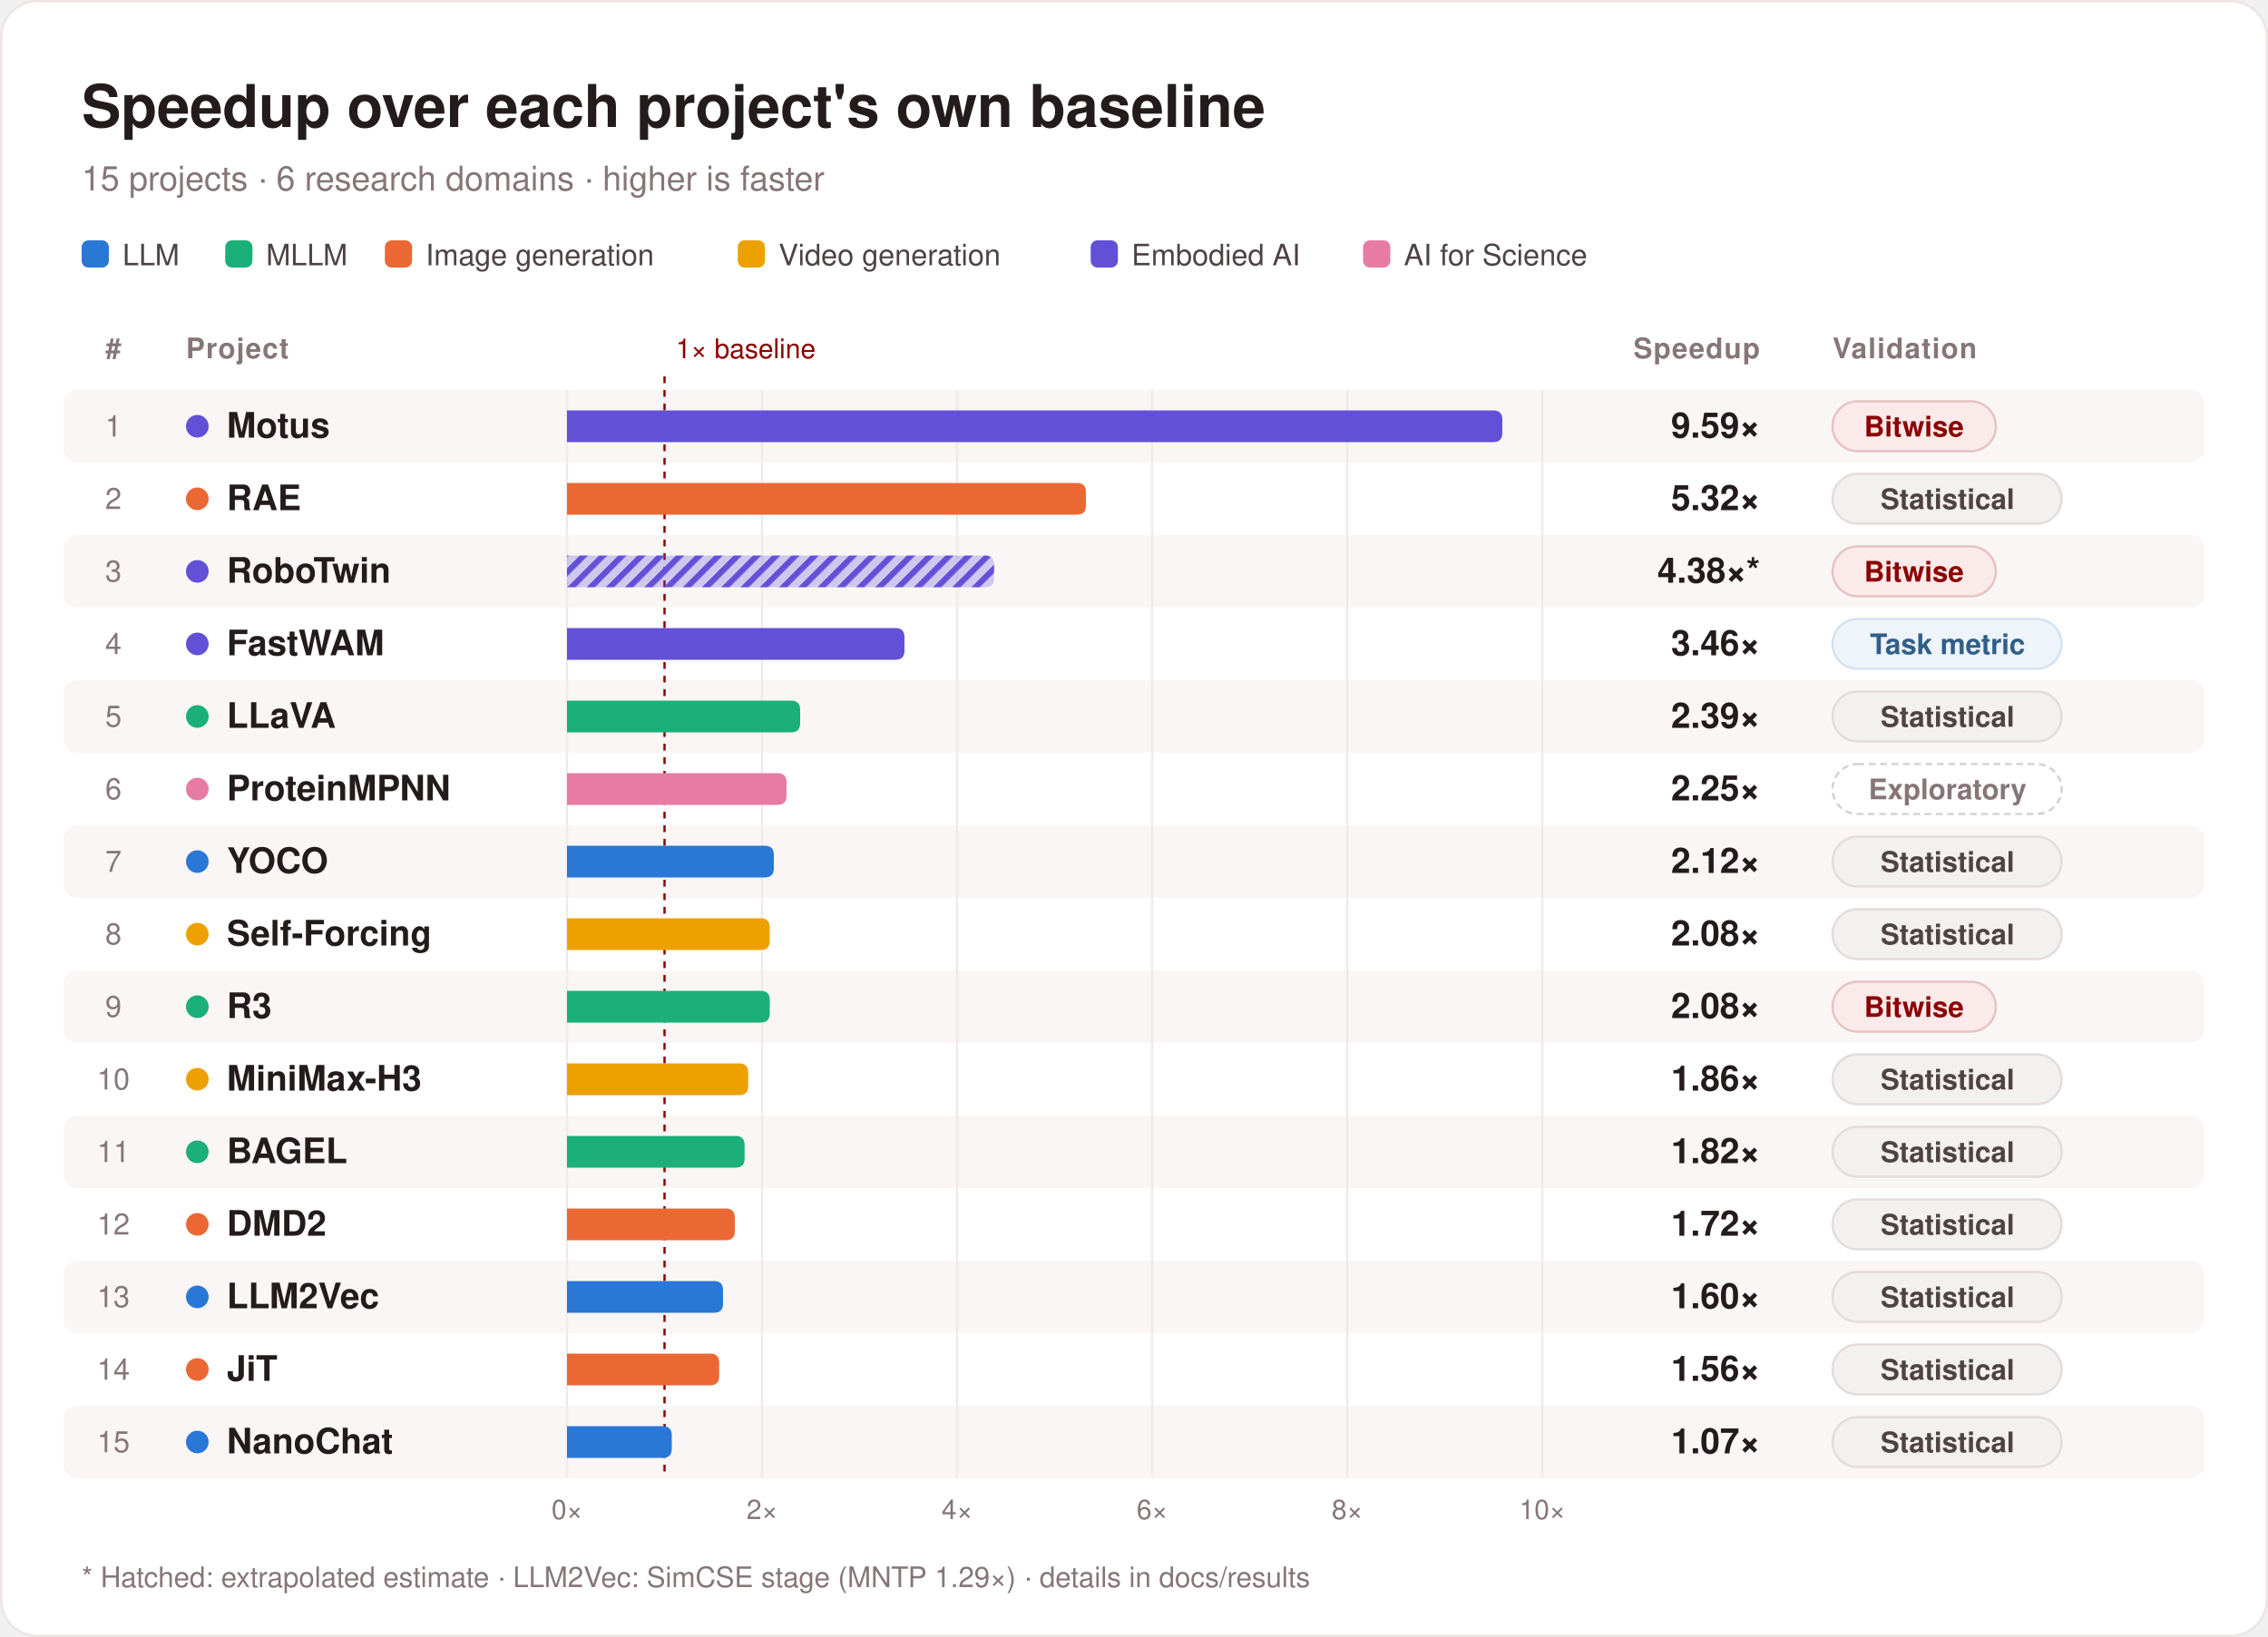
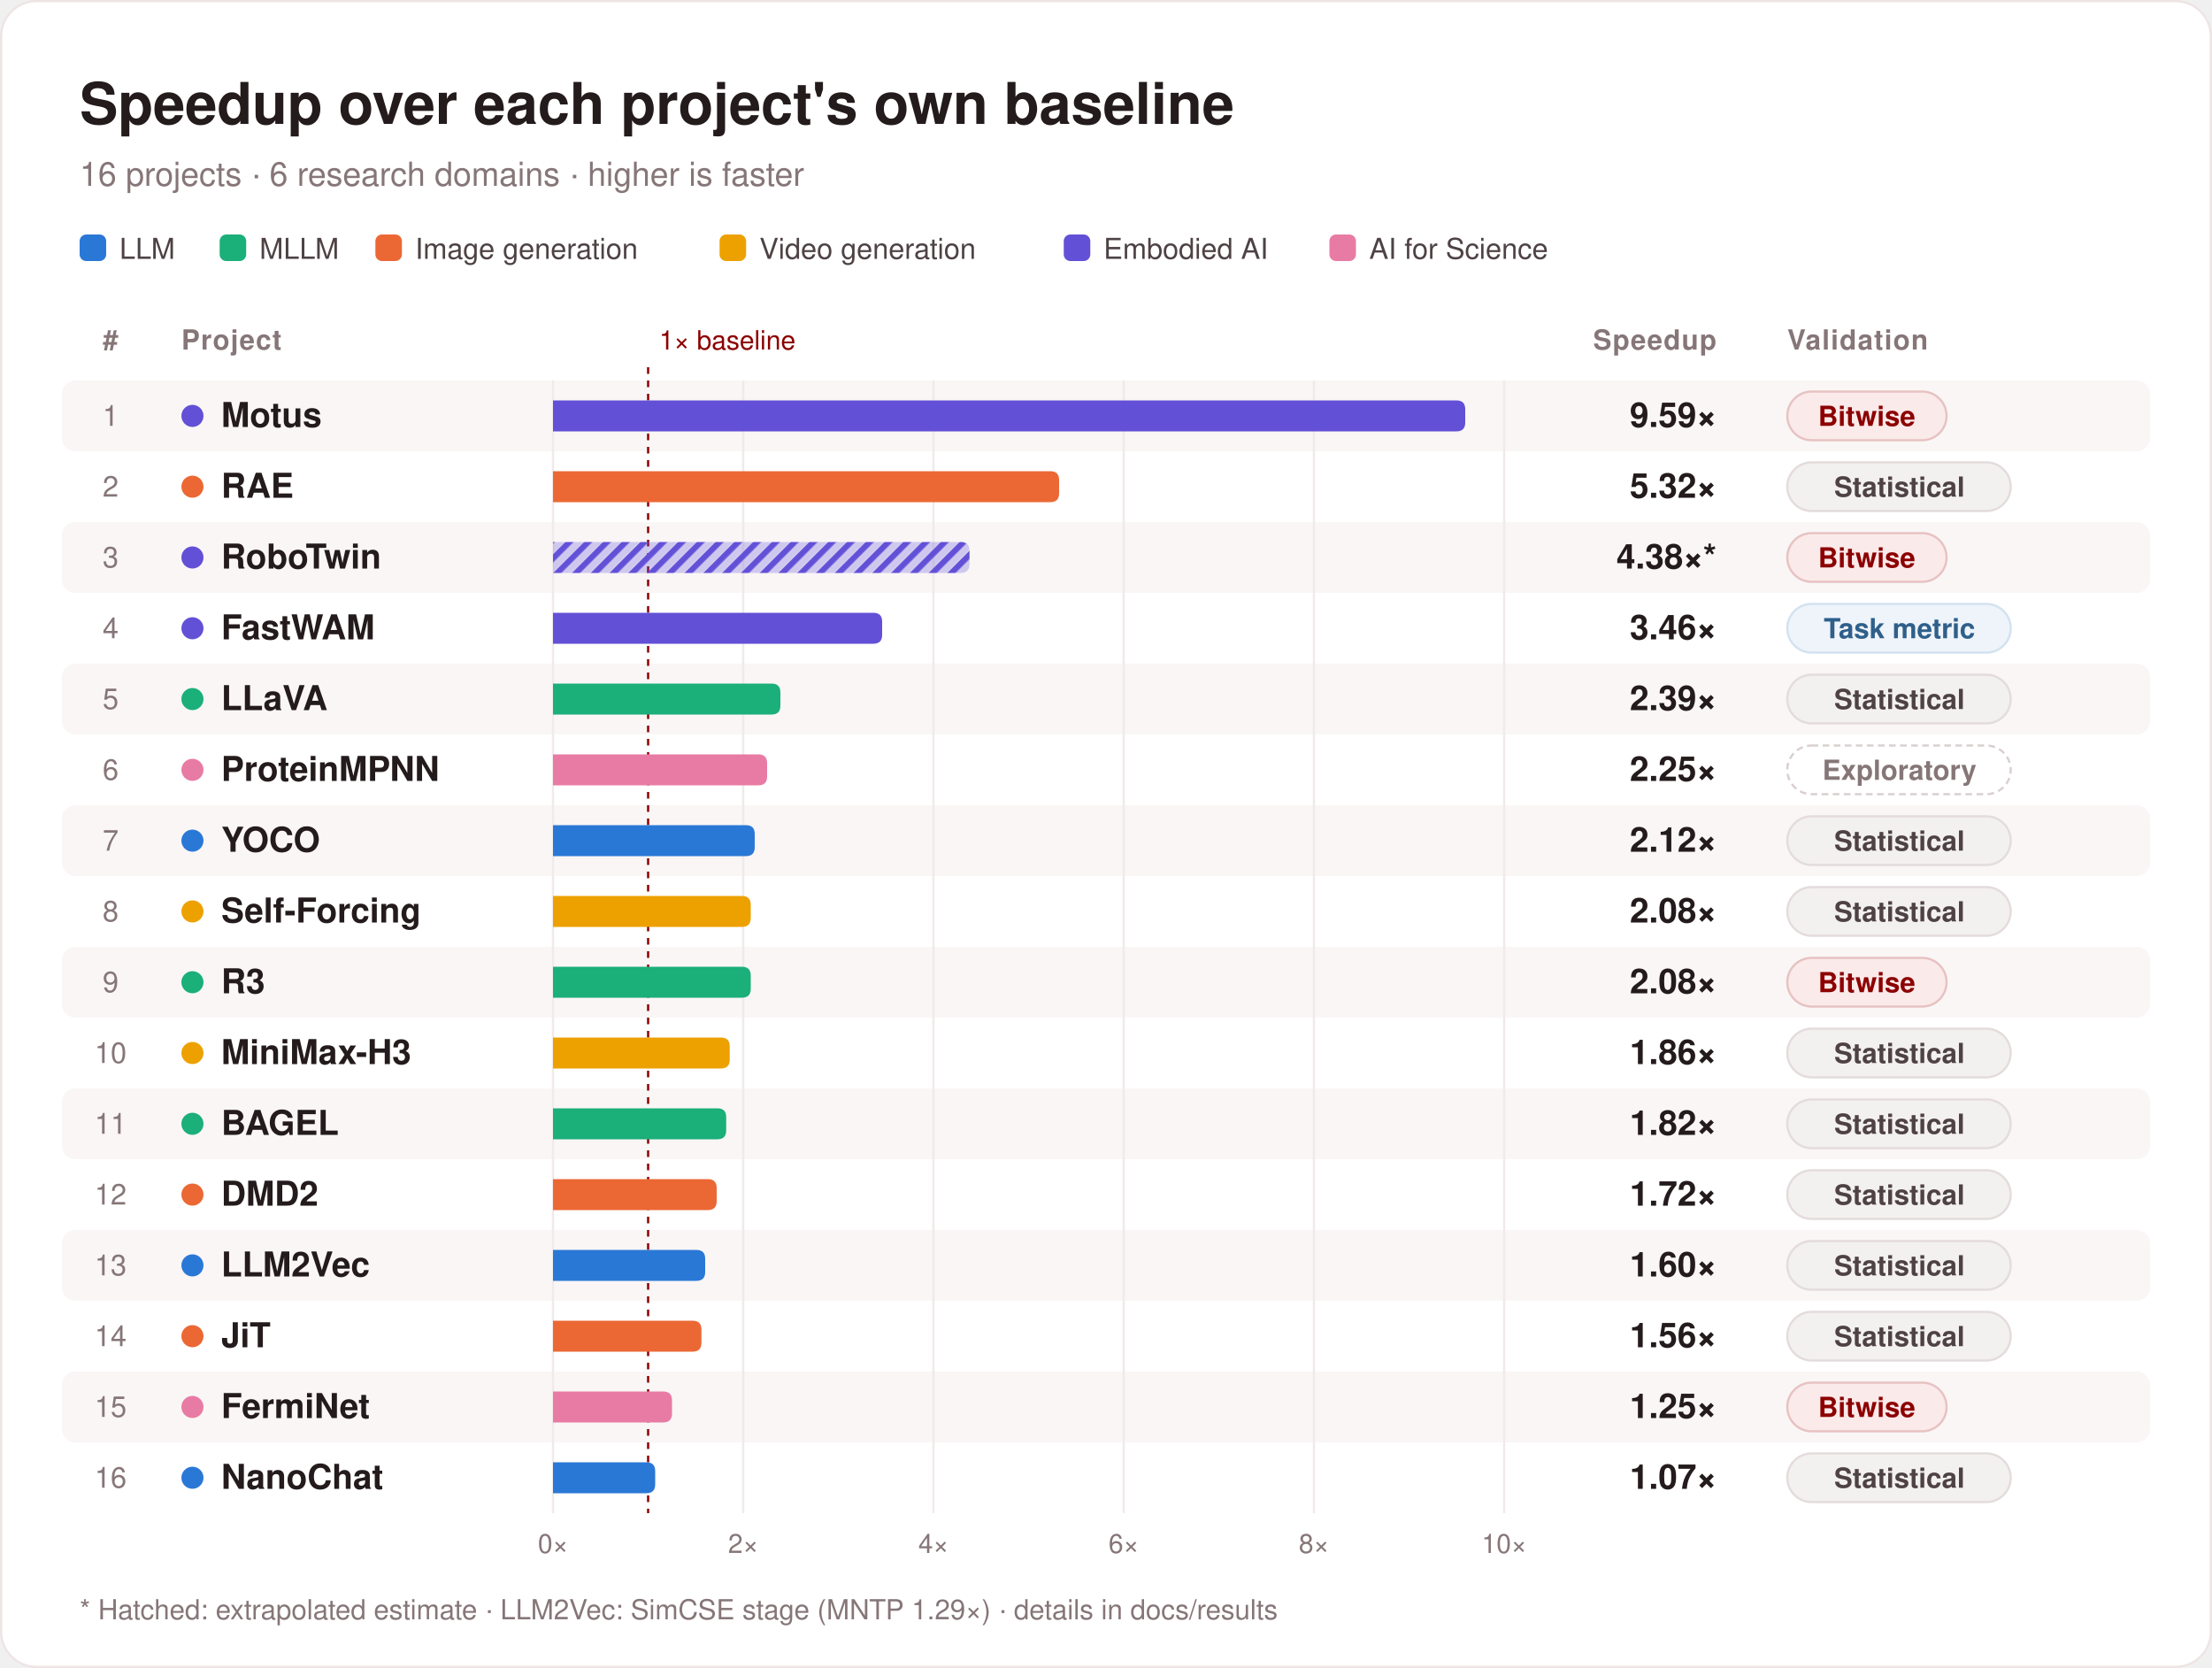
- <svg xmlns="http://www.w3.org/2000/svg" width="1000" height="722" viewBox="0 0 1000 722" role="img" aria-labelledby="t d">
+ <svg xmlns="http://www.w3.org/2000/svg" width="1000" height="754" viewBox="0 0 1000 754" role="img" aria-labelledby="t d">
  <defs>
    <pattern id="h-llm" width="6" height="6" patternUnits="userSpaceOnUse" patternTransform="rotate(45)">
      <rect width="6" height="6" fill="#2a78d6" fill-opacity=".28" />
      <rect width="2.6" height="6" fill="#2a78d6" />
    </pattern>
    <pattern id="h-mllm" width="6" height="6" patternUnits="userSpaceOnUse" patternTransform="rotate(45)">
      <rect width="6" height="6" fill="#1baf7a" fill-opacity=".28" />
      <rect width="2.6" height="6" fill="#1baf7a" />
    </pattern>
    <pattern id="h-img" width="6" height="6" patternUnits="userSpaceOnUse" patternTransform="rotate(45)">
      <rect width="6" height="6" fill="#eb6834" fill-opacity=".28" />
      <rect width="2.6" height="6" fill="#eb6834" />
    </pattern>
    <pattern id="h-vid" width="6" height="6" patternUnits="userSpaceOnUse" patternTransform="rotate(45)">
      <rect width="6" height="6" fill="#eda100" fill-opacity=".28" />
      <rect width="2.6" height="6" fill="#eda100" />
    </pattern>
    <pattern id="h-emb" width="6" height="6" patternUnits="userSpaceOnUse" patternTransform="rotate(45)">
      <rect width="6" height="6" fill="#6250d6" fill-opacity=".28" />
      <rect width="2.6" height="6" fill="#6250d6" />
    </pattern>
    <pattern id="h-sci" width="6" height="6" patternUnits="userSpaceOnUse" patternTransform="rotate(45)">
      <rect width="6" height="6" fill="#e87ba4" fill-opacity=".28" />
      <rect width="2.6" height="6" fill="#e87ba4" />
    </pattern>
    <style>text{font-family:-apple-system,BlinkMacSystemFont,"Segoe UI","Helvetica Neue",Helvetica,Arial,"PingFang SC","Hiragino Sans GB","Microsoft YaHei","Noto Sans CJK SC",sans-serif}.title{font-size:26px;font-weight:700;fill:#241B1C}.sub{font-size:15px;fill:#867678}.col{font-size:12.5px;font-weight:600;fill:#867678;letter-spacing:.04em}.rank{font-size:13px;fill:#867678;font-variant-numeric:tabular-nums}.name{font-size:15.5px;font-weight:600;fill:#241B1C}.dom{font-size:13px;fill:#867678}.val{font-size:15.5px;font-weight:700;fill:#241B1C;font-variant-numeric:tabular-nums}.chip{font-size:12.5px;font-weight:600}.leg{font-size:13px;fill:#4E4244}.tick{font-size:12px;fill:#867678;font-variant-numeric:tabular-nums}.foot{font-size:12.5px;fill:#867678}.big{font-size:26px;font-weight:800;fill:#241B1C;font-variant-numeric:tabular-nums}.tl{font-size:13px;fill:#4E4244;font-variant-numeric:tabular-nums}.tlb{font-size:13px;font-weight:700;fill:#241B1C;font-variant-numeric:tabular-nums}.q{font-size:13px;fill:#4E4244}</style>
  </defs>
-   <rect x="0.5" y="0.5" width="999" height="721" rx="16" fill="#FFFFFF" stroke="#EEE4E4" />
+   <rect x="0.5" y="0.5" width="999" height="753" rx="16" fill="#FFFFFF" stroke="#EEE4E4" />
  <text x="36" y="56" class="title">Speedup over each project's own baseline</text>
-   <text x="36" y="84" class="sub">15 projects · 6 research domains · higher is faster</text>
+   <text x="36" y="84" class="sub">16 projects · 6 research domains · higher is faster</text>
  <rect x="36" y="106" width="12" height="12" rx="3" fill="#2a78d6" />
  <text x="54" y="117" class="leg">LLM</text>
  <rect x="99.3" y="106" width="12" height="12" rx="3" fill="#1baf7a" />
  <text x="117.3" y="117" class="leg">MLLM</text>
  <rect x="169.7" y="106" width="12" height="12" rx="3" fill="#eb6834" />
  <text x="187.7" y="117" class="leg">Image generation</text>
  <rect x="325.3" y="106" width="12" height="12" rx="3" fill="#eda100" />
  <text x="343.3" y="117" class="leg">Video generation</text>
  <rect x="480.9" y="106" width="12" height="12" rx="3" fill="#6250d6" />
  <text x="498.9" y="117" class="leg">Embodied AI</text>
  <rect x="601.0" y="106" width="12" height="12" rx="3" fill="#e87ba4" />
  <text x="619.0" y="117" class="leg">AI for Science</text>
  <text x="50" y="158" class="col" text-anchor="middle">#</text>
  <text x="82" y="158" class="col">Project</text>
  <text x="776" y="158" class="col" text-anchor="end">Speedup</text>
  <text x="808" y="158" class="col">Validation</text>
  <rect x="28" y="172" width="944" height="32" rx="6" fill="#FAF6F6" />
  <rect x="28" y="236" width="944" height="32" rx="6" fill="#FAF6F6" />
  <rect x="28" y="300" width="944" height="32" rx="6" fill="#FAF6F6" />
  <rect x="28" y="364" width="944" height="32" rx="6" fill="#FAF6F6" />
  <rect x="28" y="428" width="944" height="32" rx="6" fill="#FAF6F6" />
  <rect x="28" y="492" width="944" height="32" rx="6" fill="#FAF6F6" />
  <rect x="28" y="556" width="944" height="32" rx="6" fill="#FAF6F6" />
  <rect x="28" y="620" width="944" height="32" rx="6" fill="#FAF6F6" />
-   <line x1="250.0" y1="172" x2="250.0" y2="652" stroke="#F1EAEA" stroke-width="1" />
-   <text x="250.0" y="670" class="tick" text-anchor="middle">0×</text>
-   <line x1="336.0" y1="172" x2="336.0" y2="652" stroke="#F1EAEA" stroke-width="1" />
-   <text x="336.0" y="670" class="tick" text-anchor="middle">2×</text>
-   <line x1="422.0" y1="172" x2="422.0" y2="652" stroke="#F1EAEA" stroke-width="1" />
-   <text x="422.0" y="670" class="tick" text-anchor="middle">4×</text>
-   <line x1="508.0" y1="172" x2="508.0" y2="652" stroke="#F1EAEA" stroke-width="1" />
-   <text x="508.0" y="670" class="tick" text-anchor="middle">6×</text>
-   <line x1="594.0" y1="172" x2="594.0" y2="652" stroke="#F1EAEA" stroke-width="1" />
-   <text x="594.0" y="670" class="tick" text-anchor="middle">8×</text>
-   <line x1="680.0" y1="172" x2="680.0" y2="652" stroke="#F1EAEA" stroke-width="1" />
-   <text x="680.0" y="670" class="tick" text-anchor="middle">10×</text>
-   <line x1="293.0" y1="166" x2="293.0" y2="652" stroke="#8C0000" stroke-width="1" stroke-dasharray="3 3" />
+   <line x1="250.0" y1="172" x2="250.0" y2="684" stroke="#F1EAEA" stroke-width="1" />
+   <text x="250.0" y="702" class="tick" text-anchor="middle">0×</text>
+   <line x1="336.0" y1="172" x2="336.0" y2="684" stroke="#F1EAEA" stroke-width="1" />
+   <text x="336.0" y="702" class="tick" text-anchor="middle">2×</text>
+   <line x1="422.0" y1="172" x2="422.0" y2="684" stroke="#F1EAEA" stroke-width="1" />
+   <text x="422.0" y="702" class="tick" text-anchor="middle">4×</text>
+   <line x1="508.0" y1="172" x2="508.0" y2="684" stroke="#F1EAEA" stroke-width="1" />
+   <text x="508.0" y="702" class="tick" text-anchor="middle">6×</text>
+   <line x1="594.0" y1="172" x2="594.0" y2="684" stroke="#F1EAEA" stroke-width="1" />
+   <text x="594.0" y="702" class="tick" text-anchor="middle">8×</text>
+   <line x1="680.0" y1="172" x2="680.0" y2="684" stroke="#F1EAEA" stroke-width="1" />
+   <text x="680.0" y="702" class="tick" text-anchor="middle">10×</text>
+   <line x1="293.0" y1="166" x2="293.0" y2="684" stroke="#8C0000" stroke-width="1" stroke-dasharray="3 3" />
  <text x="298.0" y="158" class="tick" fill="#8C0000" style="fill:#8C0000">1× baseline</text>
  <text x="50" y="192.5" class="rank" text-anchor="middle">1</text>
  <circle cx="87" cy="188.0" r="5" fill="#6250d6" />
  <text x="100" y="193.0" class="name">Motus</text>
  <path d="M250.0 181.0H658.4Q662.4 181.0 662.4 185.0V191.0Q662.4 195.0 658.4 195.0H250.0Z" fill="#6250d6" />
  <text x="776" y="193.0" class="val" text-anchor="end">9.59×</text>
  <rect x="808" y="177.0" width="72" height="22" rx="11" fill="#FBEAEA" stroke="#E7C2C2" />
  <text x="843.9" y="192.5" class="chip" text-anchor="middle" style="fill:#8C0000">Bitwise</text>
  <text x="50" y="224.5" class="rank" text-anchor="middle">2</text>
  <circle cx="87" cy="220.0" r="5" fill="#eb6834" />
  <text x="100" y="225.0" class="name">RAE</text>
  <path d="M250.0 213.0H474.8Q478.8 213.0 478.8 217.0V223.0Q478.8 227.0 474.8 227.0H250.0Z" fill="#eb6834" />
  <text x="776" y="225.0" class="val" text-anchor="end">5.32×</text>
  <rect x="808" y="209.0" width="101" height="22" rx="11" fill="#F3F0F0" stroke="#E4DCDC" />
  <text x="858.7" y="224.5" class="chip" text-anchor="middle" style="fill:#4E4244">Statistical</text>
  <text x="50" y="256.5" class="rank" text-anchor="middle">3</text>
  <circle cx="87" cy="252.0" r="5" fill="#6250d6" />
  <text x="100" y="257.0" class="name">RoboTwin</text>
  <path d="M250.0 245.0H434.3Q438.3 245.0 438.3 249.0V255.0Q438.3 259.0 434.3 259.0H250.0Z" fill="url(#h-emb)" />
  <text x="776" y="257.0" class="val" text-anchor="end">4.38×*</text>
  <rect x="808" y="241.0" width="72" height="22" rx="11" fill="#FBEAEA" stroke="#E7C2C2" />
  <text x="843.9" y="256.5" class="chip" text-anchor="middle" style="fill:#8C0000">Bitwise</text>
  <text x="50" y="288.5" class="rank" text-anchor="middle">4</text>
  <circle cx="87" cy="284.0" r="5" fill="#6250d6" />
  <text x="100" y="289.0" class="name">FastWAM</text>
  <path d="M250.0 277.0H394.8Q398.8 277.0 398.8 281.0V287.0Q398.8 291.0 394.8 291.0H250.0Z" fill="#6250d6" />
  <text x="776" y="289.0" class="val" text-anchor="end">3.46×</text>
  <rect x="808" y="273.0" width="101" height="22" rx="11" fill="#EEF4FA" stroke="#D3E2F0" />
  <text x="858.7" y="288.5" class="chip" text-anchor="middle" style="fill:#2F5F8A">Task metric</text>
  <text x="50" y="320.5" class="rank" text-anchor="middle">5</text>
  <circle cx="87" cy="316.0" r="5" fill="#1baf7a" />
  <text x="100" y="321.0" class="name">LLaVA</text>
  <path d="M250.0 309.0H348.8Q352.8 309.0 352.8 313.0V319.0Q352.8 323.0 348.8 323.0H250.0Z" fill="#1baf7a" />
  <text x="776" y="321.0" class="val" text-anchor="end">2.39×</text>
  <rect x="808" y="305.0" width="101" height="22" rx="11" fill="#F3F0F0" stroke="#E4DCDC" />
  <text x="858.7" y="320.5" class="chip" text-anchor="middle" style="fill:#4E4244">Statistical</text>
  <text x="50" y="352.5" class="rank" text-anchor="middle">6</text>
  <circle cx="87" cy="348.0" r="5" fill="#e87ba4" />
  <text x="100" y="353.0" class="name">ProteinMPNN</text>
  <path d="M250.0 341.0H342.8Q346.8 341.0 346.8 345.0V351.0Q346.8 355.0 342.8 355.0H250.0Z" fill="#e87ba4" />
  <text x="776" y="353.0" class="val" text-anchor="end">2.25×</text>
  <rect x="808" y="337.0" width="101" height="22" rx="11" fill="#FFFFFF" stroke="#D9CFCF" stroke-dasharray="3 2" />
  <text x="858.7" y="352.5" class="chip" text-anchor="middle" style="fill:#867678">Exploratory</text>
  <text x="50" y="384.5" class="rank" text-anchor="middle">7</text>
  <circle cx="87" cy="380.0" r="5" fill="#2a78d6" />
  <text x="100" y="385.0" class="name">YOCO</text>
  <path d="M250.0 373.0H337.2Q341.2 373.0 341.2 377.0V383.0Q341.2 387.0 337.2 387.0H250.0Z" fill="#2a78d6" />
  <text x="776" y="385.0" class="val" text-anchor="end">2.12×</text>
  <rect x="808" y="369.0" width="101" height="22" rx="11" fill="#F3F0F0" stroke="#E4DCDC" />
  <text x="858.7" y="384.5" class="chip" text-anchor="middle" style="fill:#4E4244">Statistical</text>
  <text x="50" y="416.5" class="rank" text-anchor="middle">8</text>
  <circle cx="87" cy="412.0" r="5" fill="#eda100" />
  <text x="100" y="417.0" class="name">Self-Forcing</text>
  <path d="M250.0 405.0H335.4Q339.4 405.0 339.4 409.0V415.0Q339.4 419.0 335.4 419.0H250.0Z" fill="#eda100" />
  <text x="776" y="417.0" class="val" text-anchor="end">2.08×</text>
  <rect x="808" y="401.0" width="101" height="22" rx="11" fill="#F3F0F0" stroke="#E4DCDC" />
  <text x="858.7" y="416.5" class="chip" text-anchor="middle" style="fill:#4E4244">Statistical</text>
  <text x="50" y="448.5" class="rank" text-anchor="middle">9</text>
  <circle cx="87" cy="444.0" r="5" fill="#1baf7a" />
  <text x="100" y="449.0" class="name">R3</text>
  <path d="M250.0 437.0H335.4Q339.4 437.0 339.4 441.0V447.0Q339.4 451.0 335.4 451.0H250.0Z" fill="#1baf7a" />
  <text x="776" y="449.0" class="val" text-anchor="end">2.08×</text>
  <rect x="808" y="433.0" width="72" height="22" rx="11" fill="#FBEAEA" stroke="#E7C2C2" />
  <text x="843.9" y="448.5" class="chip" text-anchor="middle" style="fill:#8C0000">Bitwise</text>
  <text x="50" y="480.5" class="rank" text-anchor="middle">10</text>
  <circle cx="87" cy="476.0" r="5" fill="#eda100" />
  <text x="100" y="481.0" class="name">MiniMax-H3</text>
  <path d="M250.0 469.0H325.9Q329.9 469.0 329.9 473.0V479.0Q329.9 483.0 325.9 483.0H250.0Z" fill="#eda100" />
  <text x="776" y="481.0" class="val" text-anchor="end">1.86×</text>
  <rect x="808" y="465.0" width="101" height="22" rx="11" fill="#F3F0F0" stroke="#E4DCDC" />
  <text x="858.7" y="480.5" class="chip" text-anchor="middle" style="fill:#4E4244">Statistical</text>
  <text x="50" y="512.5" class="rank" text-anchor="middle">11</text>
  <circle cx="87" cy="508.0" r="5" fill="#1baf7a" />
  <text x="100" y="513.0" class="name">BAGEL</text>
  <path d="M250.0 501.0H324.3Q328.3 501.0 328.3 505.0V511.0Q328.3 515.0 324.3 515.0H250.0Z" fill="#1baf7a" />
  <text x="776" y="513.0" class="val" text-anchor="end">1.82×</text>
  <rect x="808" y="497.0" width="101" height="22" rx="11" fill="#F3F0F0" stroke="#E4DCDC" />
  <text x="858.7" y="512.5" class="chip" text-anchor="middle" style="fill:#4E4244">Statistical</text>
  <text x="50" y="544.5" class="rank" text-anchor="middle">12</text>
  <circle cx="87" cy="540.0" r="5" fill="#eb6834" />
  <text x="100" y="545.0" class="name">DMD2</text>
  <path d="M250.0 533.0H320.0Q324.0 533.0 324.0 537.0V543.0Q324.0 547.0 320.0 547.0H250.0Z" fill="#eb6834" />
  <text x="776" y="545.0" class="val" text-anchor="end">1.72×</text>
  <rect x="808" y="529.0" width="101" height="22" rx="11" fill="#F3F0F0" stroke="#E4DCDC" />
  <text x="858.7" y="544.5" class="chip" text-anchor="middle" style="fill:#4E4244">Statistical</text>
  <text x="50" y="576.5" class="rank" text-anchor="middle">13</text>
  <circle cx="87" cy="572.0" r="5" fill="#2a78d6" />
  <text x="100" y="577.0" class="name">LLM2Vec</text>
  <path d="M250.0 565.0H314.8Q318.8 565.0 318.8 569.0V575.0Q318.8 579.0 314.8 579.0H250.0Z" fill="#2a78d6" />
  <text x="776" y="577.0" class="val" text-anchor="end">1.60×</text>
  <rect x="808" y="561.0" width="101" height="22" rx="11" fill="#F3F0F0" stroke="#E4DCDC" />
  <text x="858.7" y="576.5" class="chip" text-anchor="middle" style="fill:#4E4244">Statistical</text>
  <text x="50" y="608.5" class="rank" text-anchor="middle">14</text>
  <circle cx="87" cy="604.0" r="5" fill="#eb6834" />
  <text x="100" y="609.0" class="name">JiT</text>
  <path d="M250.0 597.0H313.1Q317.1 597.0 317.1 601.0V607.0Q317.1 611.0 313.1 611.0H250.0Z" fill="#eb6834" />
  <text x="776" y="609.0" class="val" text-anchor="end">1.56×</text>
  <rect x="808" y="593.0" width="101" height="22" rx="11" fill="#F3F0F0" stroke="#E4DCDC" />
  <text x="858.7" y="608.5" class="chip" text-anchor="middle" style="fill:#4E4244">Statistical</text>
  <text x="50" y="640.5" class="rank" text-anchor="middle">15</text>
-   <circle cx="87" cy="636.0" r="5" fill="#2a78d6" />
-   <text x="100" y="641.0" class="name">NanoChat</text>
-   <path d="M250.0 629.0H292.2Q296.2 629.0 296.2 633.0V639.0Q296.2 643.0 292.2 643.0H250.0Z" fill="#2a78d6" />
-   <text x="776" y="641.0" class="val" text-anchor="end">1.07×</text>
-   <rect x="808" y="625.0" width="101" height="22" rx="11" fill="#F3F0F0" stroke="#E4DCDC" />
-   <text x="858.7" y="640.5" class="chip" text-anchor="middle" style="fill:#4E4244">Statistical</text>
-   <text x="36" y="700" class="foot">* Hatched: extrapolated estimate · LLM2Vec: SimCSE stage (MNTP 1.29×) · details in docs/results</text>
+   <circle cx="87" cy="636.0" r="5" fill="#e87ba4" />
+   <text x="100" y="641.0" class="name">FermiNet</text>
+   <path d="M250.0 629.0H299.8Q303.8 629.0 303.8 633.0V639.0Q303.8 643.0 299.8 643.0H250.0Z" fill="#e87ba4" />
+   <text x="776" y="641.0" class="val" text-anchor="end">1.25×</text>
+   <rect x="808" y="625.0" width="72" height="22" rx="11" fill="#FBEAEA" stroke="#E7C2C2" />
+   <text x="843.9" y="640.5" class="chip" text-anchor="middle" style="fill:#8C0000">Bitwise</text>
+   <text x="50" y="672.5" class="rank" text-anchor="middle">16</text>
+   <circle cx="87" cy="668.0" r="5" fill="#2a78d6" />
+   <text x="100" y="673.0" class="name">NanoChat</text>
+   <path d="M250.0 661.0H292.2Q296.2 661.0 296.2 665.0V671.0Q296.2 675.0 292.2 675.0H250.0Z" fill="#2a78d6" />
+   <text x="776" y="673.0" class="val" text-anchor="end">1.07×</text>
+   <rect x="808" y="657.0" width="101" height="22" rx="11" fill="#F3F0F0" stroke="#E4DCDC" />
+   <text x="858.7" y="672.5" class="chip" text-anchor="middle" style="fill:#4E4244">Statistical</text>
+   <text x="36" y="732" class="foot">* Hatched: extrapolated estimate · LLM2Vec: SimCSE stage (MNTP 1.29×) · details in docs/results</text>
</svg>
